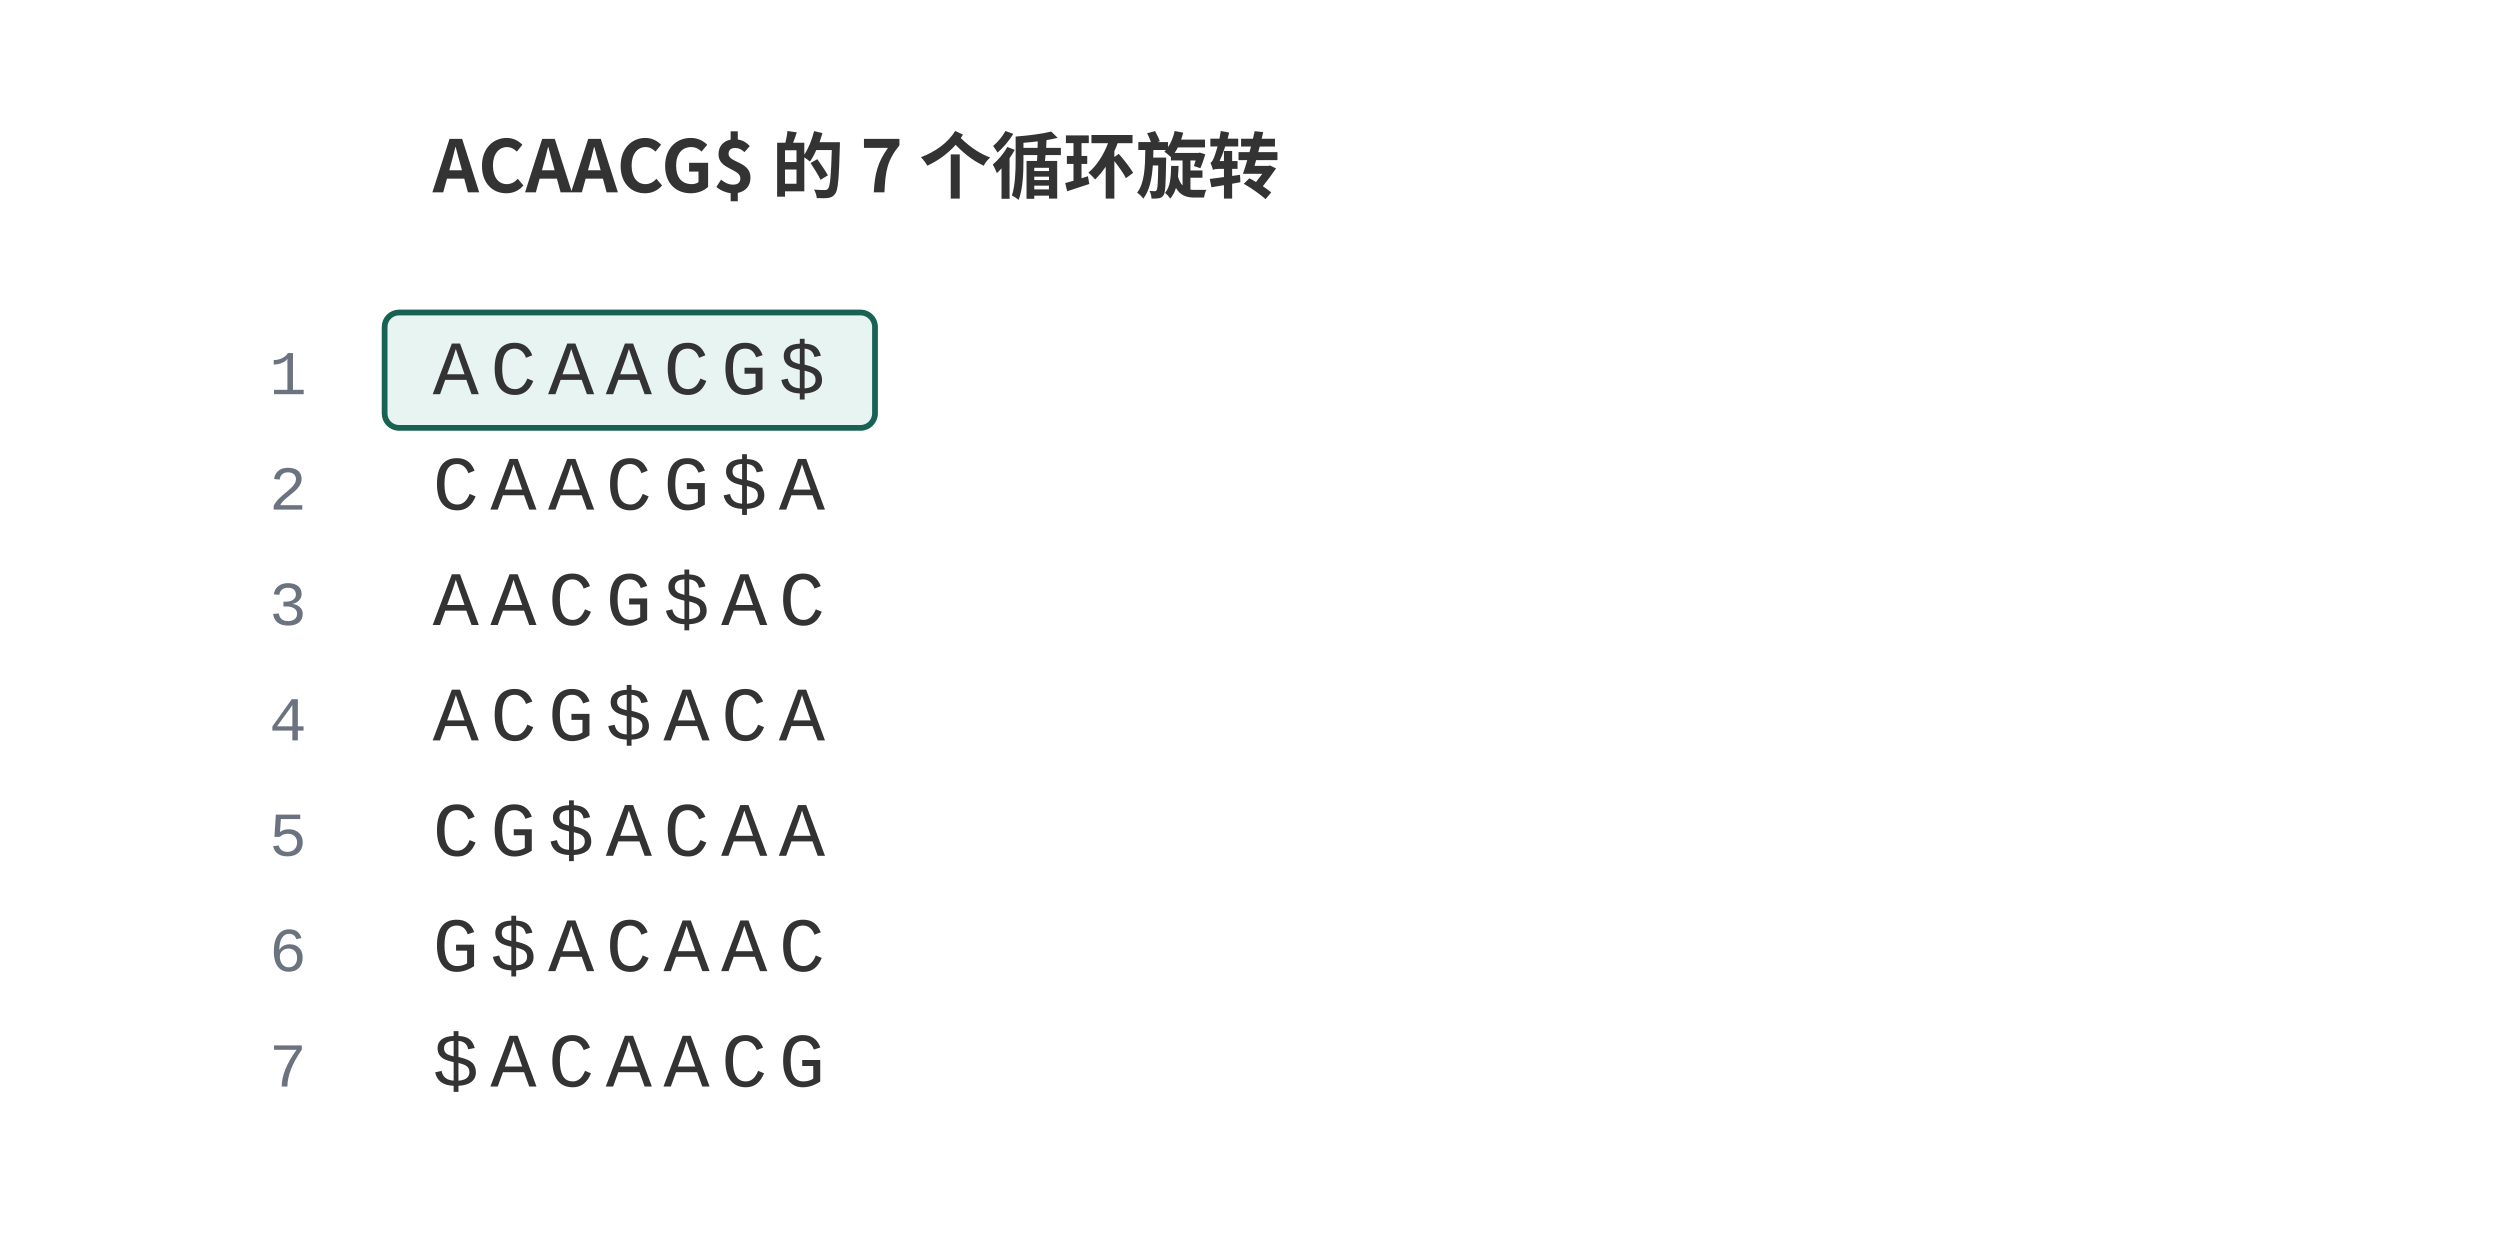
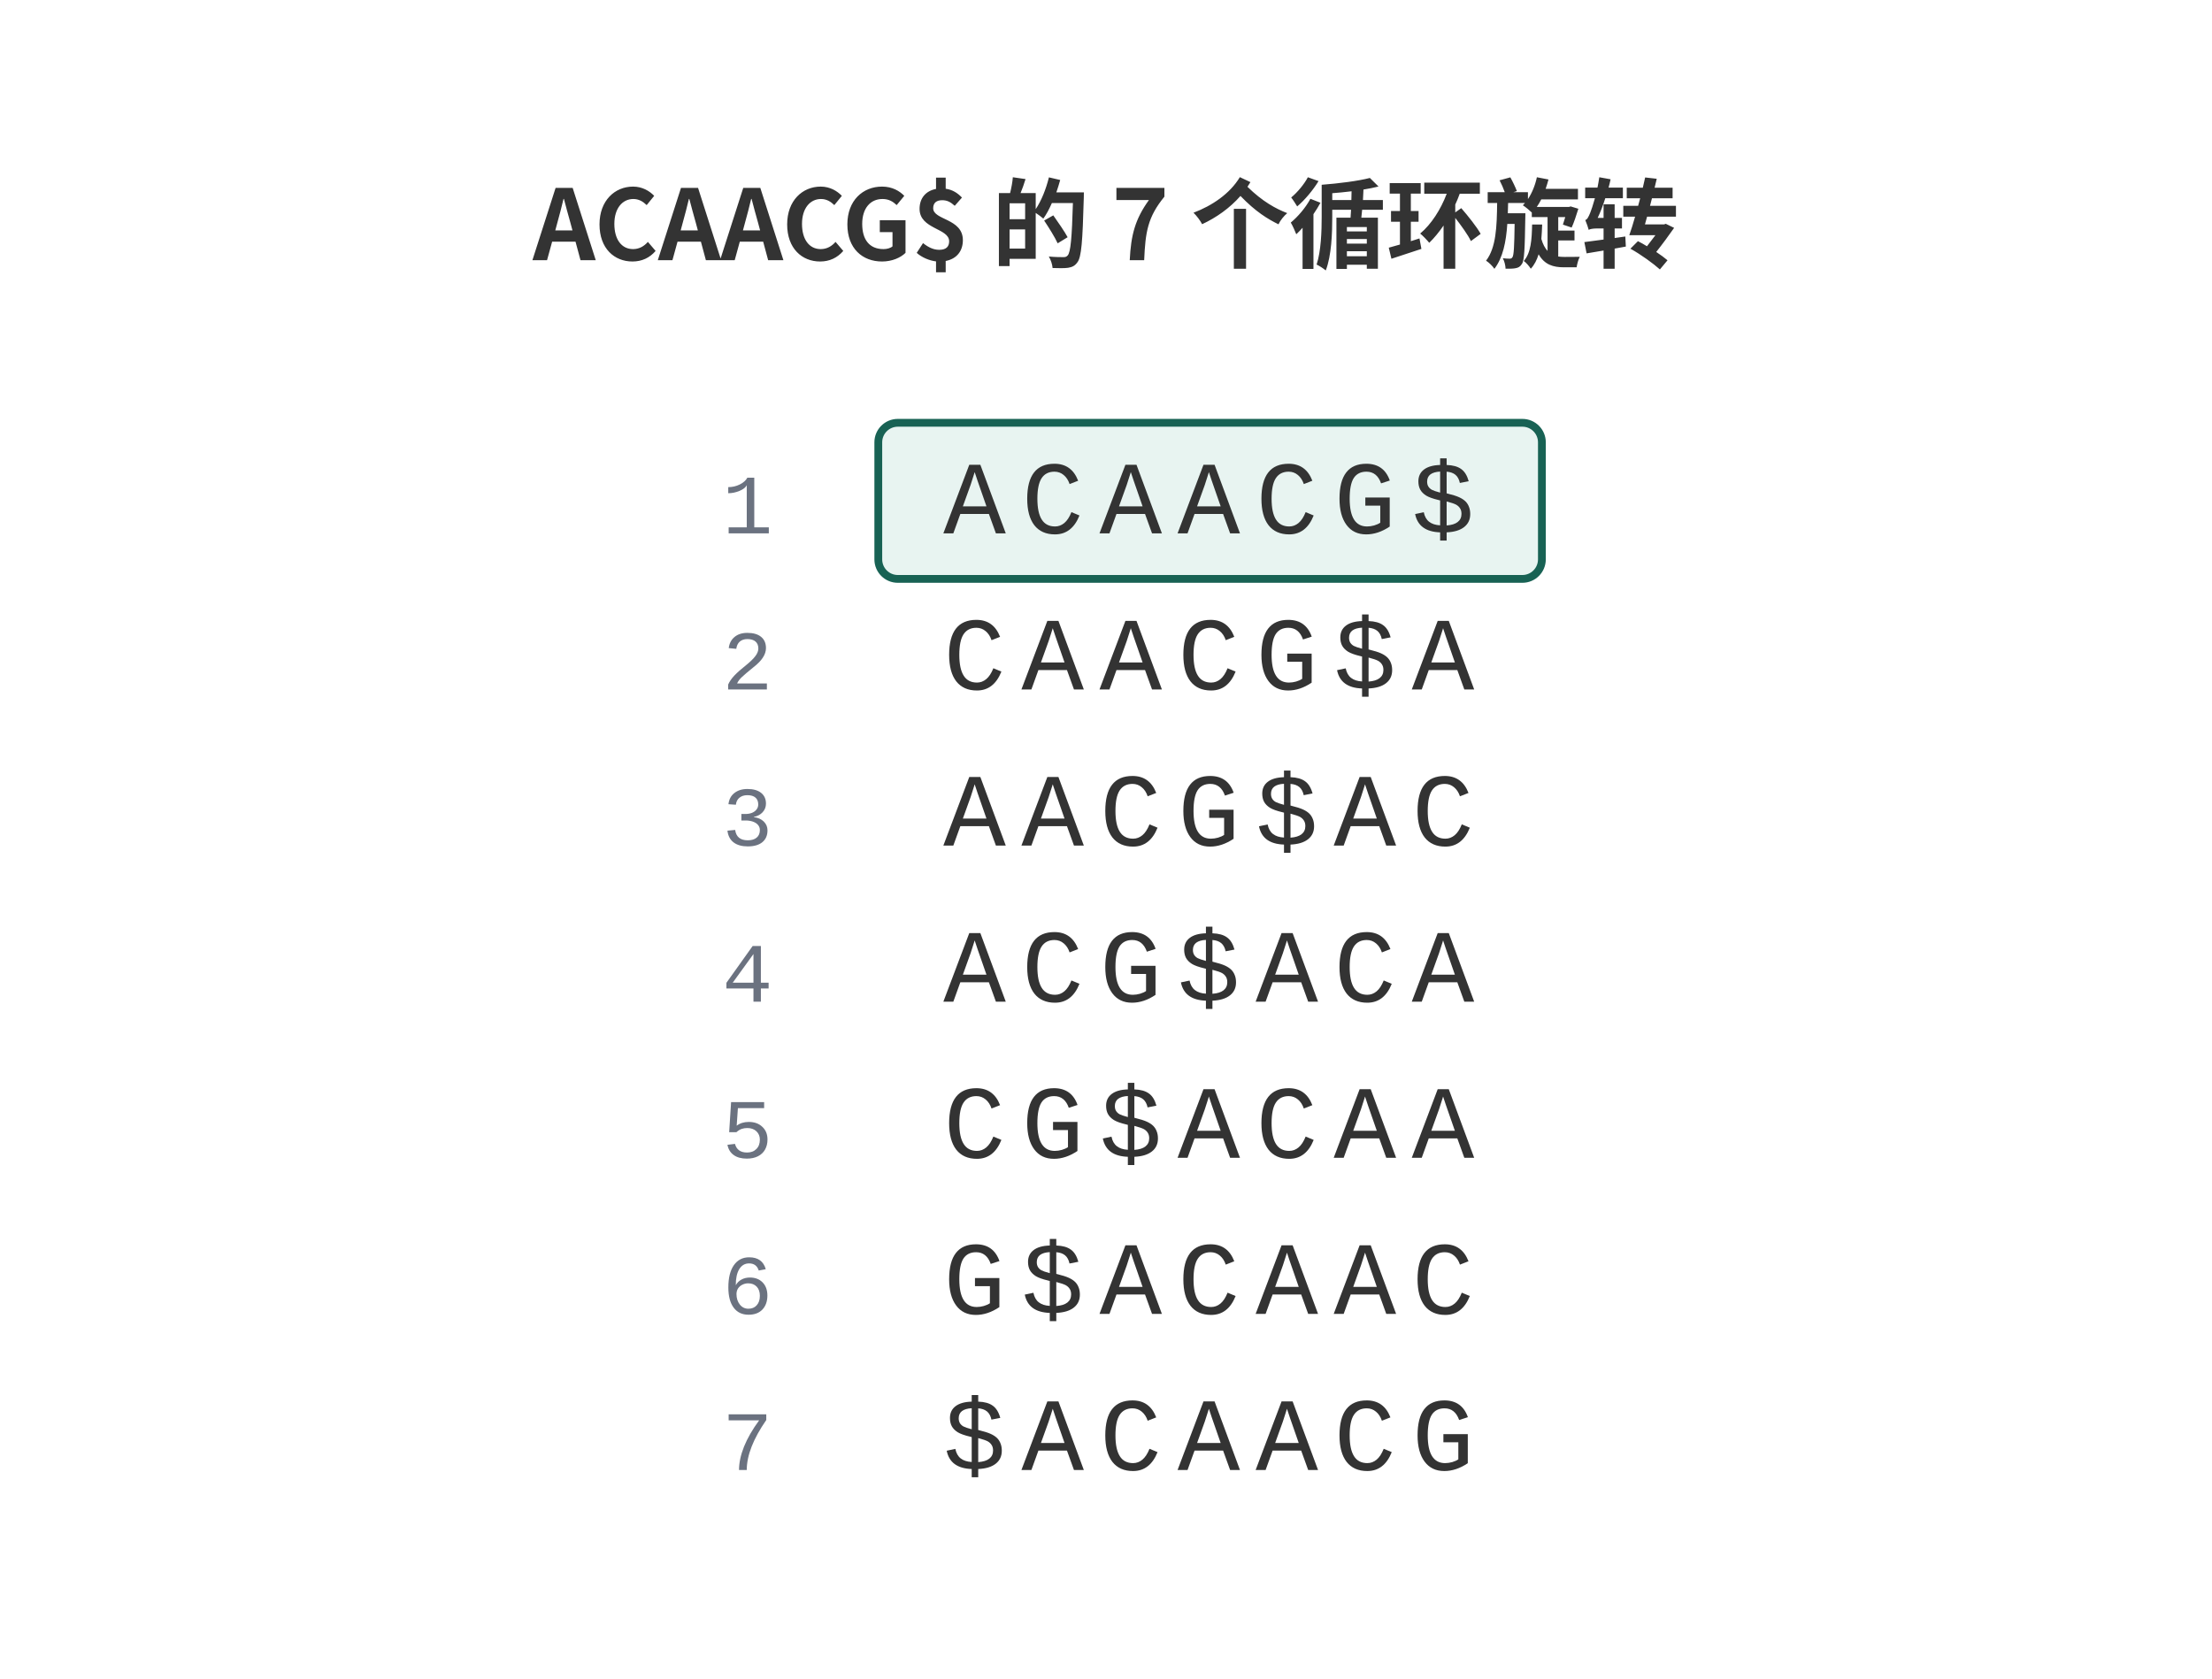
- <svg xmlns="http://www.w3.org/2000/svg" viewBox="0 0 520 258" role="img" aria-labelledby="t d">
-   <text x="90" y="40" font-family="'PingFang SC', 'Hiragino Sans GB', 'Microsoft YaHei', 'Noto Sans CJK SC', sans-serif" font-size="15" fill="#333333" font-weight="bold" text-anchor="start">ACAACG$ 的 7 个循环旋转</text>
-   <text x="56" y="82" font-family="ui-monospace, 'SFMono-Regular', Menlo, Consolas, 'Liberation Mono', monospace" font-size="13" fill="#6b7280" font-weight="normal" text-anchor="start">1</text>
-   <rect x="80" y="65" width="102" height="24" rx="3" fill="#e8f4f1" stroke="#186254" stroke-width="1.2" />
-   <text x="90" y="82" font-family="ui-monospace, 'SFMono-Regular', Menlo, Consolas, 'Liberation Mono', monospace" font-size="16" fill="#333333" font-weight="normal" text-anchor="start">A</text>
-   <text x="102" y="82" font-family="ui-monospace, 'SFMono-Regular', Menlo, Consolas, 'Liberation Mono', monospace" font-size="16" fill="#333333" font-weight="normal" text-anchor="start">C</text>
-   <text x="114" y="82" font-family="ui-monospace, 'SFMono-Regular', Menlo, Consolas, 'Liberation Mono', monospace" font-size="16" fill="#333333" font-weight="normal" text-anchor="start">A</text>
-   <text x="126" y="82" font-family="ui-monospace, 'SFMono-Regular', Menlo, Consolas, 'Liberation Mono', monospace" font-size="16" fill="#333333" font-weight="normal" text-anchor="start">A</text>
-   <text x="138" y="82" font-family="ui-monospace, 'SFMono-Regular', Menlo, Consolas, 'Liberation Mono', monospace" font-size="16" fill="#333333" font-weight="normal" text-anchor="start">C</text>
-   <text x="150" y="82" font-family="ui-monospace, 'SFMono-Regular', Menlo, Consolas, 'Liberation Mono', monospace" font-size="16" fill="#333333" font-weight="normal" text-anchor="start">G</text>
-   <text x="162" y="82" font-family="ui-monospace, 'SFMono-Regular', Menlo, Consolas, 'Liberation Mono', monospace" font-size="16" fill="#333333" font-weight="normal" text-anchor="start">$</text>
-   <text x="56" y="106" font-family="ui-monospace, 'SFMono-Regular', Menlo, Consolas, 'Liberation Mono', monospace" font-size="13" fill="#6b7280" font-weight="normal" text-anchor="start">2</text>
-   <text x="90" y="106" font-family="ui-monospace, 'SFMono-Regular', Menlo, Consolas, 'Liberation Mono', monospace" font-size="16" fill="#333333" font-weight="normal" text-anchor="start">C</text>
-   <text x="102" y="106" font-family="ui-monospace, 'SFMono-Regular', Menlo, Consolas, 'Liberation Mono', monospace" font-size="16" fill="#333333" font-weight="normal" text-anchor="start">A</text>
-   <text x="114" y="106" font-family="ui-monospace, 'SFMono-Regular', Menlo, Consolas, 'Liberation Mono', monospace" font-size="16" fill="#333333" font-weight="normal" text-anchor="start">A</text>
-   <text x="126" y="106" font-family="ui-monospace, 'SFMono-Regular', Menlo, Consolas, 'Liberation Mono', monospace" font-size="16" fill="#333333" font-weight="normal" text-anchor="start">C</text>
-   <text x="138" y="106" font-family="ui-monospace, 'SFMono-Regular', Menlo, Consolas, 'Liberation Mono', monospace" font-size="16" fill="#333333" font-weight="normal" text-anchor="start">G</text>
-   <text x="150" y="106" font-family="ui-monospace, 'SFMono-Regular', Menlo, Consolas, 'Liberation Mono', monospace" font-size="16" fill="#333333" font-weight="normal" text-anchor="start">$</text>
-   <text x="162" y="106" font-family="ui-monospace, 'SFMono-Regular', Menlo, Consolas, 'Liberation Mono', monospace" font-size="16" fill="#333333" font-weight="normal" text-anchor="start">A</text>
-   <text x="56" y="130" font-family="ui-monospace, 'SFMono-Regular', Menlo, Consolas, 'Liberation Mono', monospace" font-size="13" fill="#6b7280" font-weight="normal" text-anchor="start">3</text>
-   <text x="90" y="130" font-family="ui-monospace, 'SFMono-Regular', Menlo, Consolas, 'Liberation Mono', monospace" font-size="16" fill="#333333" font-weight="normal" text-anchor="start">A</text>
-   <text x="102" y="130" font-family="ui-monospace, 'SFMono-Regular', Menlo, Consolas, 'Liberation Mono', monospace" font-size="16" fill="#333333" font-weight="normal" text-anchor="start">A</text>
-   <text x="114" y="130" font-family="ui-monospace, 'SFMono-Regular', Menlo, Consolas, 'Liberation Mono', monospace" font-size="16" fill="#333333" font-weight="normal" text-anchor="start">C</text>
-   <text x="126" y="130" font-family="ui-monospace, 'SFMono-Regular', Menlo, Consolas, 'Liberation Mono', monospace" font-size="16" fill="#333333" font-weight="normal" text-anchor="start">G</text>
-   <text x="138" y="130" font-family="ui-monospace, 'SFMono-Regular', Menlo, Consolas, 'Liberation Mono', monospace" font-size="16" fill="#333333" font-weight="normal" text-anchor="start">$</text>
-   <text x="150" y="130" font-family="ui-monospace, 'SFMono-Regular', Menlo, Consolas, 'Liberation Mono', monospace" font-size="16" fill="#333333" font-weight="normal" text-anchor="start">A</text>
-   <text x="162" y="130" font-family="ui-monospace, 'SFMono-Regular', Menlo, Consolas, 'Liberation Mono', monospace" font-size="16" fill="#333333" font-weight="normal" text-anchor="start">C</text>
-   <text x="56" y="154" font-family="ui-monospace, 'SFMono-Regular', Menlo, Consolas, 'Liberation Mono', monospace" font-size="13" fill="#6b7280" font-weight="normal" text-anchor="start">4</text>
-   <text x="90" y="154" font-family="ui-monospace, 'SFMono-Regular', Menlo, Consolas, 'Liberation Mono', monospace" font-size="16" fill="#333333" font-weight="normal" text-anchor="start">A</text>
-   <text x="102" y="154" font-family="ui-monospace, 'SFMono-Regular', Menlo, Consolas, 'Liberation Mono', monospace" font-size="16" fill="#333333" font-weight="normal" text-anchor="start">C</text>
-   <text x="114" y="154" font-family="ui-monospace, 'SFMono-Regular', Menlo, Consolas, 'Liberation Mono', monospace" font-size="16" fill="#333333" font-weight="normal" text-anchor="start">G</text>
-   <text x="126" y="154" font-family="ui-monospace, 'SFMono-Regular', Menlo, Consolas, 'Liberation Mono', monospace" font-size="16" fill="#333333" font-weight="normal" text-anchor="start">$</text>
-   <text x="138" y="154" font-family="ui-monospace, 'SFMono-Regular', Menlo, Consolas, 'Liberation Mono', monospace" font-size="16" fill="#333333" font-weight="normal" text-anchor="start">A</text>
-   <text x="150" y="154" font-family="ui-monospace, 'SFMono-Regular', Menlo, Consolas, 'Liberation Mono', monospace" font-size="16" fill="#333333" font-weight="normal" text-anchor="start">C</text>
-   <text x="162" y="154" font-family="ui-monospace, 'SFMono-Regular', Menlo, Consolas, 'Liberation Mono', monospace" font-size="16" fill="#333333" font-weight="normal" text-anchor="start">A</text>
-   <text x="56" y="178" font-family="ui-monospace, 'SFMono-Regular', Menlo, Consolas, 'Liberation Mono', monospace" font-size="13" fill="#6b7280" font-weight="normal" text-anchor="start">5</text>
-   <text x="90" y="178" font-family="ui-monospace, 'SFMono-Regular', Menlo, Consolas, 'Liberation Mono', monospace" font-size="16" fill="#333333" font-weight="normal" text-anchor="start">C</text>
-   <text x="102" y="178" font-family="ui-monospace, 'SFMono-Regular', Menlo, Consolas, 'Liberation Mono', monospace" font-size="16" fill="#333333" font-weight="normal" text-anchor="start">G</text>
-   <text x="114" y="178" font-family="ui-monospace, 'SFMono-Regular', Menlo, Consolas, 'Liberation Mono', monospace" font-size="16" fill="#333333" font-weight="normal" text-anchor="start">$</text>
-   <text x="126" y="178" font-family="ui-monospace, 'SFMono-Regular', Menlo, Consolas, 'Liberation Mono', monospace" font-size="16" fill="#333333" font-weight="normal" text-anchor="start">A</text>
-   <text x="138" y="178" font-family="ui-monospace, 'SFMono-Regular', Menlo, Consolas, 'Liberation Mono', monospace" font-size="16" fill="#333333" font-weight="normal" text-anchor="start">C</text>
-   <text x="150" y="178" font-family="ui-monospace, 'SFMono-Regular', Menlo, Consolas, 'Liberation Mono', monospace" font-size="16" fill="#333333" font-weight="normal" text-anchor="start">A</text>
-   <text x="162" y="178" font-family="ui-monospace, 'SFMono-Regular', Menlo, Consolas, 'Liberation Mono', monospace" font-size="16" fill="#333333" font-weight="normal" text-anchor="start">A</text>
-   <text x="56" y="202" font-family="ui-monospace, 'SFMono-Regular', Menlo, Consolas, 'Liberation Mono', monospace" font-size="13" fill="#6b7280" font-weight="normal" text-anchor="start">6</text>
-   <text x="90" y="202" font-family="ui-monospace, 'SFMono-Regular', Menlo, Consolas, 'Liberation Mono', monospace" font-size="16" fill="#333333" font-weight="normal" text-anchor="start">G</text>
-   <text x="102" y="202" font-family="ui-monospace, 'SFMono-Regular', Menlo, Consolas, 'Liberation Mono', monospace" font-size="16" fill="#333333" font-weight="normal" text-anchor="start">$</text>
-   <text x="114" y="202" font-family="ui-monospace, 'SFMono-Regular', Menlo, Consolas, 'Liberation Mono', monospace" font-size="16" fill="#333333" font-weight="normal" text-anchor="start">A</text>
-   <text x="126" y="202" font-family="ui-monospace, 'SFMono-Regular', Menlo, Consolas, 'Liberation Mono', monospace" font-size="16" fill="#333333" font-weight="normal" text-anchor="start">C</text>
-   <text x="138" y="202" font-family="ui-monospace, 'SFMono-Regular', Menlo, Consolas, 'Liberation Mono', monospace" font-size="16" fill="#333333" font-weight="normal" text-anchor="start">A</text>
-   <text x="150" y="202" font-family="ui-monospace, 'SFMono-Regular', Menlo, Consolas, 'Liberation Mono', monospace" font-size="16" fill="#333333" font-weight="normal" text-anchor="start">A</text>
-   <text x="162" y="202" font-family="ui-monospace, 'SFMono-Regular', Menlo, Consolas, 'Liberation Mono', monospace" font-size="16" fill="#333333" font-weight="normal" text-anchor="start">C</text>
-   <text x="56" y="226" font-family="ui-monospace, 'SFMono-Regular', Menlo, Consolas, 'Liberation Mono', monospace" font-size="13" fill="#6b7280" font-weight="normal" text-anchor="start">7</text>
-   <text x="90" y="226" font-family="ui-monospace, 'SFMono-Regular', Menlo, Consolas, 'Liberation Mono', monospace" font-size="16" fill="#333333" font-weight="normal" text-anchor="start">$</text>
-   <text x="102" y="226" font-family="ui-monospace, 'SFMono-Regular', Menlo, Consolas, 'Liberation Mono', monospace" font-size="16" fill="#333333" font-weight="normal" text-anchor="start">A</text>
-   <text x="114" y="226" font-family="ui-monospace, 'SFMono-Regular', Menlo, Consolas, 'Liberation Mono', monospace" font-size="16" fill="#333333" font-weight="normal" text-anchor="start">C</text>
-   <text x="126" y="226" font-family="ui-monospace, 'SFMono-Regular', Menlo, Consolas, 'Liberation Mono', monospace" font-size="16" fill="#333333" font-weight="normal" text-anchor="start">A</text>
-   <text x="138" y="226" font-family="ui-monospace, 'SFMono-Regular', Menlo, Consolas, 'Liberation Mono', monospace" font-size="16" fill="#333333" font-weight="normal" text-anchor="start">A</text>
-   <text x="150" y="226" font-family="ui-monospace, 'SFMono-Regular', Menlo, Consolas, 'Liberation Mono', monospace" font-size="16" fill="#333333" font-weight="normal" text-anchor="start">C</text>
-   <text x="162" y="226" font-family="ui-monospace, 'SFMono-Regular', Menlo, Consolas, 'Liberation Mono', monospace" font-size="16" fill="#333333" font-weight="normal" text-anchor="start">G</text>
+ <svg xmlns="http://www.w3.org/2000/svg" width="340" height="258" viewBox="0 0 340 258" role="img" aria-labelledby="t d">
+   <text x="170" y="40" font-family="'PingFang SC', 'Hiragino Sans GB', 'Microsoft YaHei', 'Noto Sans CJK SC', sans-serif" font-size="15" fill="#333333" font-weight="bold" text-anchor="middle">ACAACG$ 的 7 个循环旋转</text>
+   <text x="111" y="82" font-family="ui-monospace, 'SFMono-Regular', Menlo, Consolas, 'Liberation Mono', monospace" font-size="13" fill="#6b7280" font-weight="normal" text-anchor="start">1</text>
+   <rect x="135" y="65" width="102" height="24" rx="3" fill="#e8f4f1" stroke="#186254" stroke-width="1.2" />
+   <text x="145" y="82" font-family="ui-monospace, 'SFMono-Regular', Menlo, Consolas, 'Liberation Mono', monospace" font-size="16" fill="#333333" font-weight="normal" text-anchor="start">A</text>
+   <text x="157" y="82" font-family="ui-monospace, 'SFMono-Regular', Menlo, Consolas, 'Liberation Mono', monospace" font-size="16" fill="#333333" font-weight="normal" text-anchor="start">C</text>
+   <text x="169" y="82" font-family="ui-monospace, 'SFMono-Regular', Menlo, Consolas, 'Liberation Mono', monospace" font-size="16" fill="#333333" font-weight="normal" text-anchor="start">A</text>
+   <text x="181" y="82" font-family="ui-monospace, 'SFMono-Regular', Menlo, Consolas, 'Liberation Mono', monospace" font-size="16" fill="#333333" font-weight="normal" text-anchor="start">A</text>
+   <text x="193" y="82" font-family="ui-monospace, 'SFMono-Regular', Menlo, Consolas, 'Liberation Mono', monospace" font-size="16" fill="#333333" font-weight="normal" text-anchor="start">C</text>
+   <text x="205" y="82" font-family="ui-monospace, 'SFMono-Regular', Menlo, Consolas, 'Liberation Mono', monospace" font-size="16" fill="#333333" font-weight="normal" text-anchor="start">G</text>
+   <text x="217" y="82" font-family="ui-monospace, 'SFMono-Regular', Menlo, Consolas, 'Liberation Mono', monospace" font-size="16" fill="#333333" font-weight="normal" text-anchor="start">$</text>
+   <text x="111" y="106" font-family="ui-monospace, 'SFMono-Regular', Menlo, Consolas, 'Liberation Mono', monospace" font-size="13" fill="#6b7280" font-weight="normal" text-anchor="start">2</text>
+   <text x="145" y="106" font-family="ui-monospace, 'SFMono-Regular', Menlo, Consolas, 'Liberation Mono', monospace" font-size="16" fill="#333333" font-weight="normal" text-anchor="start">C</text>
+   <text x="157" y="106" font-family="ui-monospace, 'SFMono-Regular', Menlo, Consolas, 'Liberation Mono', monospace" font-size="16" fill="#333333" font-weight="normal" text-anchor="start">A</text>
+   <text x="169" y="106" font-family="ui-monospace, 'SFMono-Regular', Menlo, Consolas, 'Liberation Mono', monospace" font-size="16" fill="#333333" font-weight="normal" text-anchor="start">A</text>
+   <text x="181" y="106" font-family="ui-monospace, 'SFMono-Regular', Menlo, Consolas, 'Liberation Mono', monospace" font-size="16" fill="#333333" font-weight="normal" text-anchor="start">C</text>
+   <text x="193" y="106" font-family="ui-monospace, 'SFMono-Regular', Menlo, Consolas, 'Liberation Mono', monospace" font-size="16" fill="#333333" font-weight="normal" text-anchor="start">G</text>
+   <text x="205" y="106" font-family="ui-monospace, 'SFMono-Regular', Menlo, Consolas, 'Liberation Mono', monospace" font-size="16" fill="#333333" font-weight="normal" text-anchor="start">$</text>
+   <text x="217" y="106" font-family="ui-monospace, 'SFMono-Regular', Menlo, Consolas, 'Liberation Mono', monospace" font-size="16" fill="#333333" font-weight="normal" text-anchor="start">A</text>
+   <text x="111" y="130" font-family="ui-monospace, 'SFMono-Regular', Menlo, Consolas, 'Liberation Mono', monospace" font-size="13" fill="#6b7280" font-weight="normal" text-anchor="start">3</text>
+   <text x="145" y="130" font-family="ui-monospace, 'SFMono-Regular', Menlo, Consolas, 'Liberation Mono', monospace" font-size="16" fill="#333333" font-weight="normal" text-anchor="start">A</text>
+   <text x="157" y="130" font-family="ui-monospace, 'SFMono-Regular', Menlo, Consolas, 'Liberation Mono', monospace" font-size="16" fill="#333333" font-weight="normal" text-anchor="start">A</text>
+   <text x="169" y="130" font-family="ui-monospace, 'SFMono-Regular', Menlo, Consolas, 'Liberation Mono', monospace" font-size="16" fill="#333333" font-weight="normal" text-anchor="start">C</text>
+   <text x="181" y="130" font-family="ui-monospace, 'SFMono-Regular', Menlo, Consolas, 'Liberation Mono', monospace" font-size="16" fill="#333333" font-weight="normal" text-anchor="start">G</text>
+   <text x="193" y="130" font-family="ui-monospace, 'SFMono-Regular', Menlo, Consolas, 'Liberation Mono', monospace" font-size="16" fill="#333333" font-weight="normal" text-anchor="start">$</text>
+   <text x="205" y="130" font-family="ui-monospace, 'SFMono-Regular', Menlo, Consolas, 'Liberation Mono', monospace" font-size="16" fill="#333333" font-weight="normal" text-anchor="start">A</text>
+   <text x="217" y="130" font-family="ui-monospace, 'SFMono-Regular', Menlo, Consolas, 'Liberation Mono', monospace" font-size="16" fill="#333333" font-weight="normal" text-anchor="start">C</text>
+   <text x="111" y="154" font-family="ui-monospace, 'SFMono-Regular', Menlo, Consolas, 'Liberation Mono', monospace" font-size="13" fill="#6b7280" font-weight="normal" text-anchor="start">4</text>
+   <text x="145" y="154" font-family="ui-monospace, 'SFMono-Regular', Menlo, Consolas, 'Liberation Mono', monospace" font-size="16" fill="#333333" font-weight="normal" text-anchor="start">A</text>
+   <text x="157" y="154" font-family="ui-monospace, 'SFMono-Regular', Menlo, Consolas, 'Liberation Mono', monospace" font-size="16" fill="#333333" font-weight="normal" text-anchor="start">C</text>
+   <text x="169" y="154" font-family="ui-monospace, 'SFMono-Regular', Menlo, Consolas, 'Liberation Mono', monospace" font-size="16" fill="#333333" font-weight="normal" text-anchor="start">G</text>
+   <text x="181" y="154" font-family="ui-monospace, 'SFMono-Regular', Menlo, Consolas, 'Liberation Mono', monospace" font-size="16" fill="#333333" font-weight="normal" text-anchor="start">$</text>
+   <text x="193" y="154" font-family="ui-monospace, 'SFMono-Regular', Menlo, Consolas, 'Liberation Mono', monospace" font-size="16" fill="#333333" font-weight="normal" text-anchor="start">A</text>
+   <text x="205" y="154" font-family="ui-monospace, 'SFMono-Regular', Menlo, Consolas, 'Liberation Mono', monospace" font-size="16" fill="#333333" font-weight="normal" text-anchor="start">C</text>
+   <text x="217" y="154" font-family="ui-monospace, 'SFMono-Regular', Menlo, Consolas, 'Liberation Mono', monospace" font-size="16" fill="#333333" font-weight="normal" text-anchor="start">A</text>
+   <text x="111" y="178" font-family="ui-monospace, 'SFMono-Regular', Menlo, Consolas, 'Liberation Mono', monospace" font-size="13" fill="#6b7280" font-weight="normal" text-anchor="start">5</text>
+   <text x="145" y="178" font-family="ui-monospace, 'SFMono-Regular', Menlo, Consolas, 'Liberation Mono', monospace" font-size="16" fill="#333333" font-weight="normal" text-anchor="start">C</text>
+   <text x="157" y="178" font-family="ui-monospace, 'SFMono-Regular', Menlo, Consolas, 'Liberation Mono', monospace" font-size="16" fill="#333333" font-weight="normal" text-anchor="start">G</text>
+   <text x="169" y="178" font-family="ui-monospace, 'SFMono-Regular', Menlo, Consolas, 'Liberation Mono', monospace" font-size="16" fill="#333333" font-weight="normal" text-anchor="start">$</text>
+   <text x="181" y="178" font-family="ui-monospace, 'SFMono-Regular', Menlo, Consolas, 'Liberation Mono', monospace" font-size="16" fill="#333333" font-weight="normal" text-anchor="start">A</text>
+   <text x="193" y="178" font-family="ui-monospace, 'SFMono-Regular', Menlo, Consolas, 'Liberation Mono', monospace" font-size="16" fill="#333333" font-weight="normal" text-anchor="start">C</text>
+   <text x="205" y="178" font-family="ui-monospace, 'SFMono-Regular', Menlo, Consolas, 'Liberation Mono', monospace" font-size="16" fill="#333333" font-weight="normal" text-anchor="start">A</text>
+   <text x="217" y="178" font-family="ui-monospace, 'SFMono-Regular', Menlo, Consolas, 'Liberation Mono', monospace" font-size="16" fill="#333333" font-weight="normal" text-anchor="start">A</text>
+   <text x="111" y="202" font-family="ui-monospace, 'SFMono-Regular', Menlo, Consolas, 'Liberation Mono', monospace" font-size="13" fill="#6b7280" font-weight="normal" text-anchor="start">6</text>
+   <text x="145" y="202" font-family="ui-monospace, 'SFMono-Regular', Menlo, Consolas, 'Liberation Mono', monospace" font-size="16" fill="#333333" font-weight="normal" text-anchor="start">G</text>
+   <text x="157" y="202" font-family="ui-monospace, 'SFMono-Regular', Menlo, Consolas, 'Liberation Mono', monospace" font-size="16" fill="#333333" font-weight="normal" text-anchor="start">$</text>
+   <text x="169" y="202" font-family="ui-monospace, 'SFMono-Regular', Menlo, Consolas, 'Liberation Mono', monospace" font-size="16" fill="#333333" font-weight="normal" text-anchor="start">A</text>
+   <text x="181" y="202" font-family="ui-monospace, 'SFMono-Regular', Menlo, Consolas, 'Liberation Mono', monospace" font-size="16" fill="#333333" font-weight="normal" text-anchor="start">C</text>
+   <text x="193" y="202" font-family="ui-monospace, 'SFMono-Regular', Menlo, Consolas, 'Liberation Mono', monospace" font-size="16" fill="#333333" font-weight="normal" text-anchor="start">A</text>
+   <text x="205" y="202" font-family="ui-monospace, 'SFMono-Regular', Menlo, Consolas, 'Liberation Mono', monospace" font-size="16" fill="#333333" font-weight="normal" text-anchor="start">A</text>
+   <text x="217" y="202" font-family="ui-monospace, 'SFMono-Regular', Menlo, Consolas, 'Liberation Mono', monospace" font-size="16" fill="#333333" font-weight="normal" text-anchor="start">C</text>
+   <text x="111" y="226" font-family="ui-monospace, 'SFMono-Regular', Menlo, Consolas, 'Liberation Mono', monospace" font-size="13" fill="#6b7280" font-weight="normal" text-anchor="start">7</text>
+   <text x="145" y="226" font-family="ui-monospace, 'SFMono-Regular', Menlo, Consolas, 'Liberation Mono', monospace" font-size="16" fill="#333333" font-weight="normal" text-anchor="start">$</text>
+   <text x="157" y="226" font-family="ui-monospace, 'SFMono-Regular', Menlo, Consolas, 'Liberation Mono', monospace" font-size="16" fill="#333333" font-weight="normal" text-anchor="start">A</text>
+   <text x="169" y="226" font-family="ui-monospace, 'SFMono-Regular', Menlo, Consolas, 'Liberation Mono', monospace" font-size="16" fill="#333333" font-weight="normal" text-anchor="start">C</text>
+   <text x="181" y="226" font-family="ui-monospace, 'SFMono-Regular', Menlo, Consolas, 'Liberation Mono', monospace" font-size="16" fill="#333333" font-weight="normal" text-anchor="start">A</text>
+   <text x="193" y="226" font-family="ui-monospace, 'SFMono-Regular', Menlo, Consolas, 'Liberation Mono', monospace" font-size="16" fill="#333333" font-weight="normal" text-anchor="start">A</text>
+   <text x="205" y="226" font-family="ui-monospace, 'SFMono-Regular', Menlo, Consolas, 'Liberation Mono', monospace" font-size="16" fill="#333333" font-weight="normal" text-anchor="start">C</text>
+   <text x="217" y="226" font-family="ui-monospace, 'SFMono-Regular', Menlo, Consolas, 'Liberation Mono', monospace" font-size="16" fill="#333333" font-weight="normal" text-anchor="start">G</text>
</svg>
